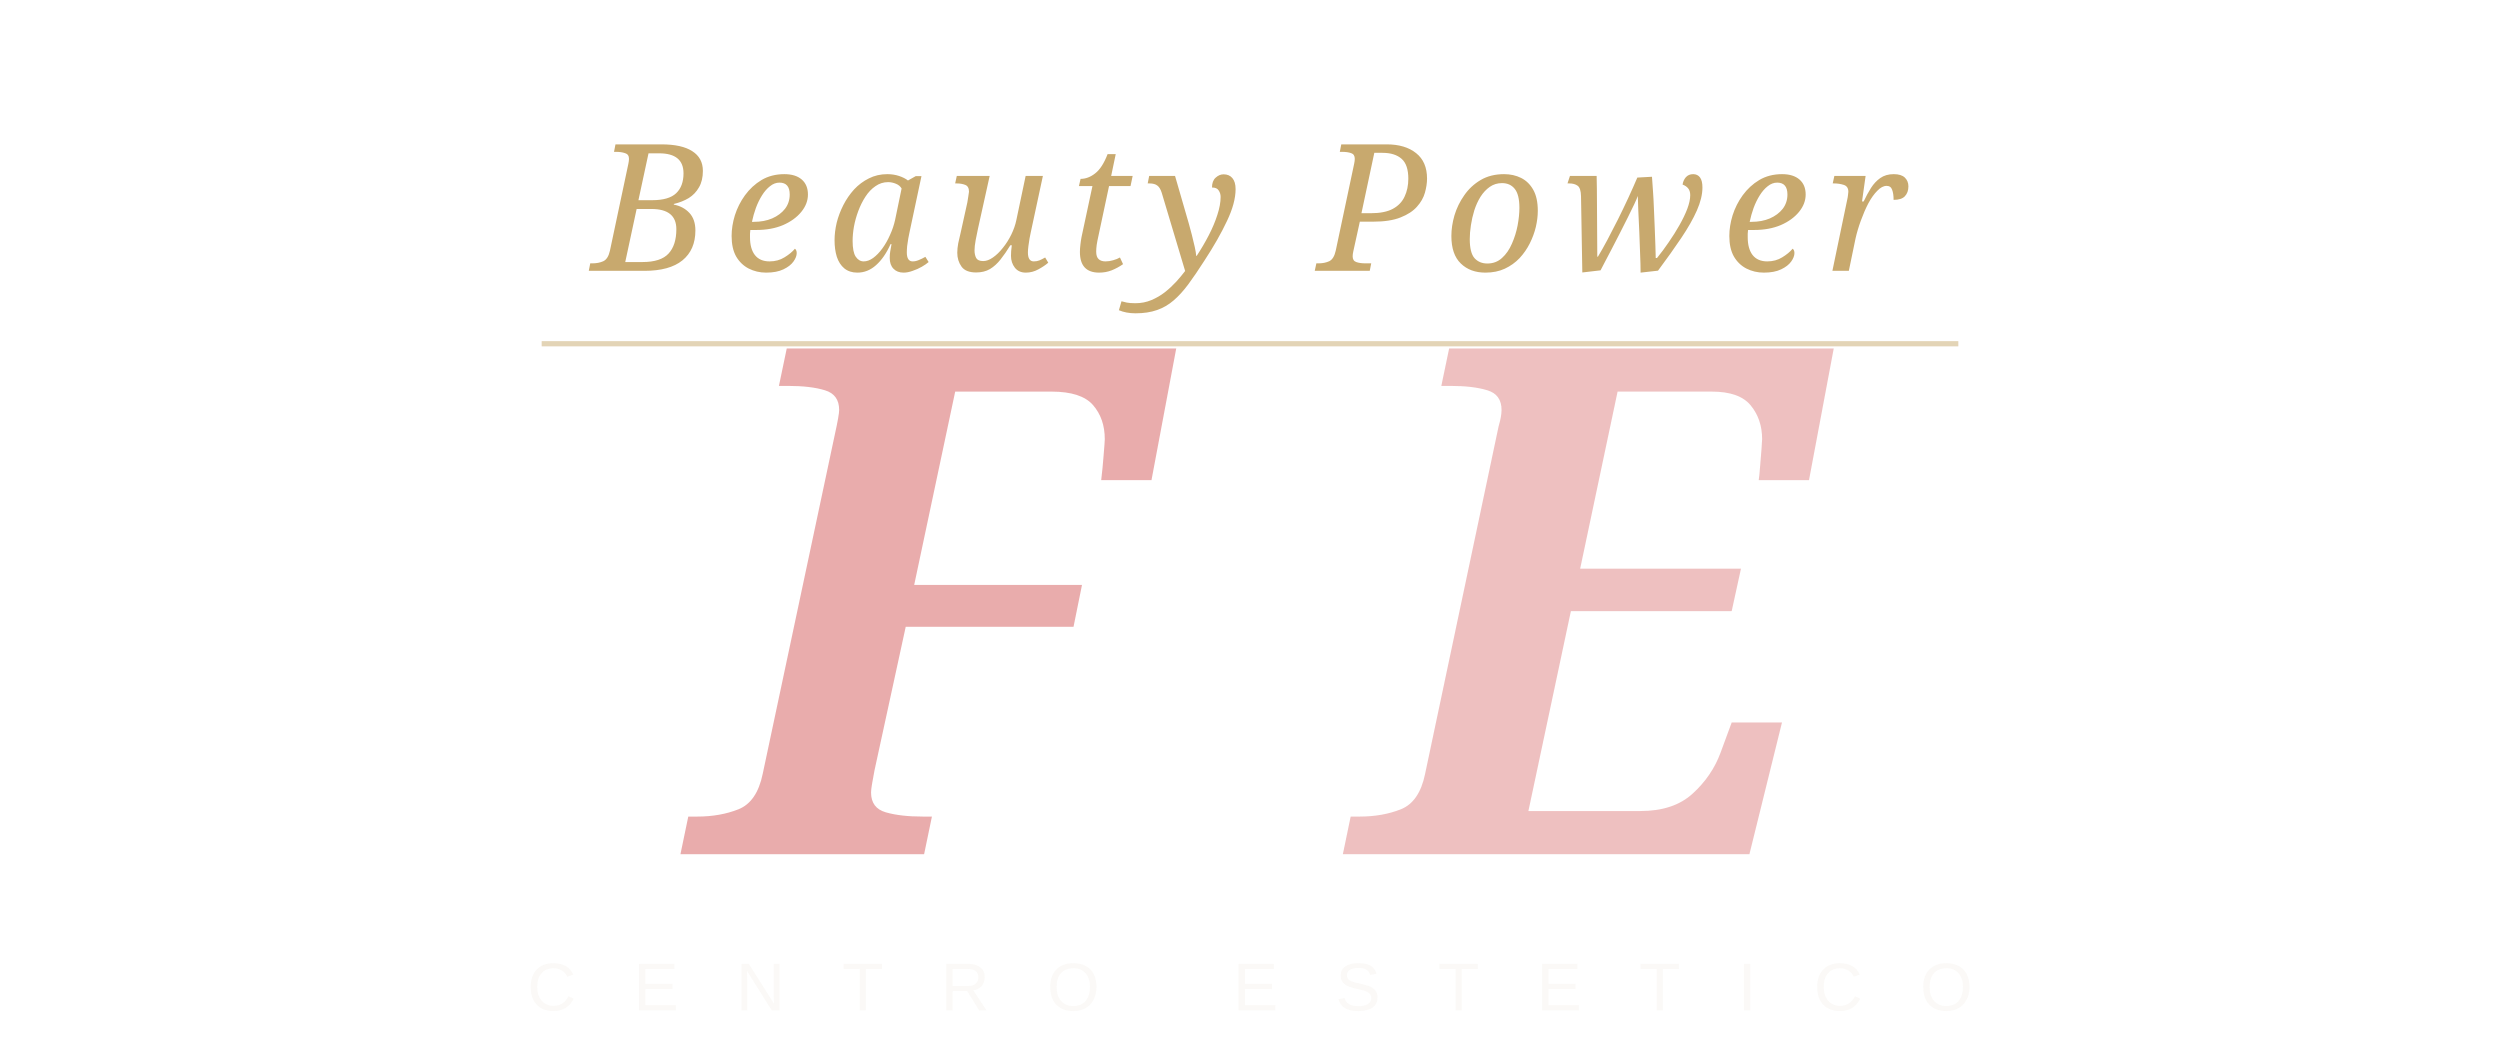
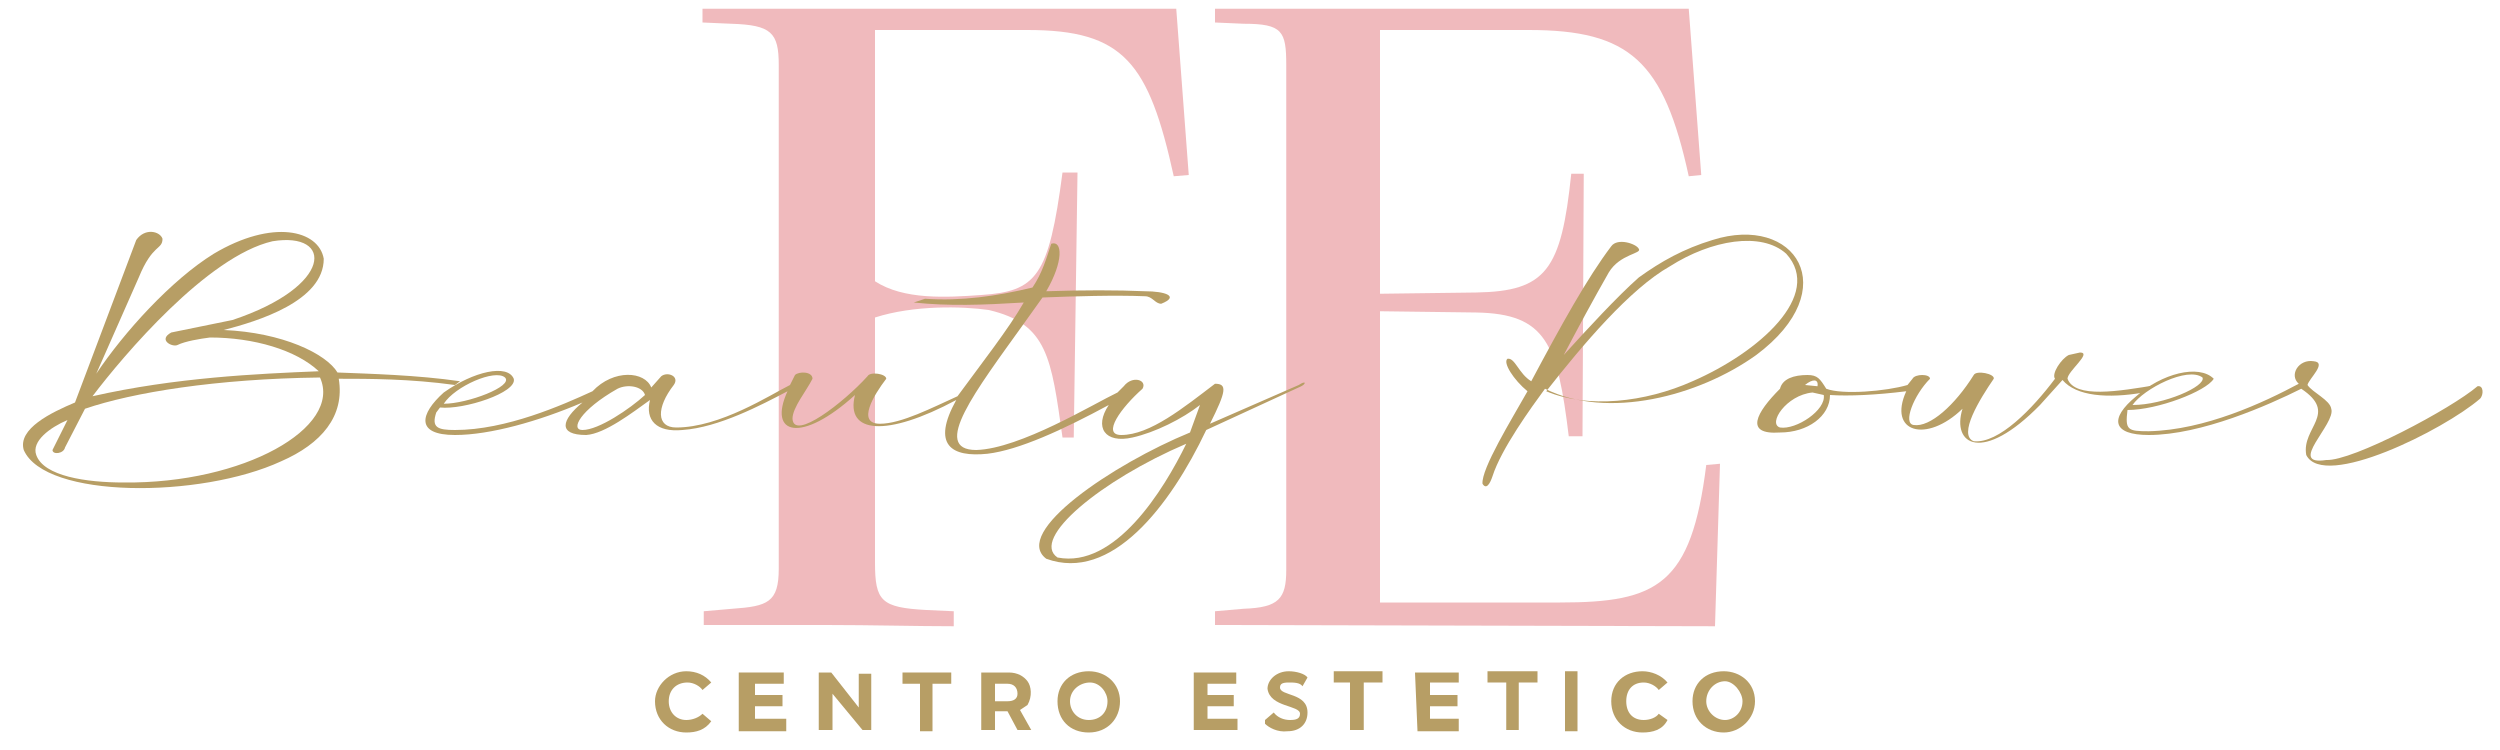
- <svg xmlns="http://www.w3.org/2000/svg" viewBox="0 0 240 100" fill="none">
-   <text x="120" y="26" font-family="Georgia, serif" font-style="italic" font-size="17" fill="#C8A96E" text-anchor="middle" letter-spacing="1.5">Beauty Power</text>
-   <line x1="52" y1="33" x2="188" y2="33" stroke="#C8A96E" stroke-width="0.5" opacity="0.5" />
-   <text x="88" y="82" font-family="Georgia, serif" font-style="italic" font-weight="bold" font-size="68" fill="#E8A8A8" opacity="0.95" text-anchor="middle">F</text>
-   <text x="152" y="82" font-family="Georgia, serif" font-style="italic" font-weight="bold" font-size="68" fill="#E8A8A8" opacity="0.72" text-anchor="middle">E</text>
-   <text x="120" y="97" font-family="Arial, sans-serif" font-size="6.5" fill="#F7F4F0" opacity="0.55" text-anchor="middle" letter-spacing="5.5">CENTRO ESTETICO</text>
+ <svg xmlns="http://www.w3.org/2000/svg" viewBox="0 0 200 60">
+   <style type="text/css">.cls-0 {fill:#F0BABD;}
+ .cls-1 {fill:#B79E65;}</style>
+   <path class="cls-0" d="m94.1 0.7 1 13.3-1.2 0.1c-2-9.1-4-11.7-11.7-11.7h-12.2v20.1c2.3 1.5 5.7 1.3 8.5 1.1 4.4-0.3 5.4-1.4 6.5-9.8h1.2l-0.3 21.2h-0.9c-0.9-6.4-1.2-9.1-5.9-10.2-2.1-0.3-6-0.4-9.1 0.6v19.6c0 3.1 0.5 3.6 4.1 3.8l2.2 0.1v1.2c-2.9 0-6.6-0.1-10.2-0.1h-9.8v-1.1l2.3-0.2c2.8-0.2 3.7-0.5 3.7-3.2v-40.3c0-2.6-0.6-3.2-3.8-3.3l-2.3-0.1v-1.1h37.9z" />
+   <path class="cls-0" d="m135.1 0.7 1 13.3-1 0.1c-2-9.2-4.7-11.7-12.8-11.7h-11.9v21.1l7.7-0.1c5.6-0.1 6.8-1.8 7.6-9.5h1l-0.1 21h-1.1c-0.9-7.4-1.8-9.8-7.4-9.9l-7.7-0.1v23.3h14.4c7.8 0 10.5-1.4 11.7-11l1.1-0.1-0.4 13-40-0.1v-1.1l2.3-0.2c2.8-0.1 3.4-0.8 3.4-3.1v-40.4c0-2.7-0.3-3.3-3.4-3.3l-2.3-0.1v-1.1h37.9z" />
+   <path class="cls-1" d="m27 29.8c-0.9-1.5-4.4-3.2-9.1-3.4 2.7-0.7 8-2.3 8-5.7-0.4-2.3-4.1-3.2-8.8-0.4-3.4 2.1-7.2 6.3-9.4 9.6l3.4-7.7c1.1-2.7 1.9-2.2 1.9-3.1-0.2-0.6-1.4-0.9-2.1 0.1l-4.9 13c-1.9 0.8-4.6 2.1-4.1 3.8 1.7 3.9 14.1 3.9 20.6 0.9 3.2-1.4 5.1-3.6 4.6-6.6 2.4 0 5.7 0 9.3 0.5l0.4-0.3c-3.4-0.5-7.3-0.6-9.8-0.7zm-5.2-10.5c4.9-0.8 4.9 3.6-3.2 6.3l-4.9 1c-1.1 0.6 0.1 1.2 0.5 1 0.6-0.3 1.8-0.5 2.6-0.6 3.5 0 6.9 1 8.7 2.7-4.9 0.2-11.5 0.5-18.1 2 2.5-3.3 9.2-11.2 14.4-12.4zm-18.9 17.1c-0.4-1.1 1.1-2.2 2.5-2.8l-1.2 2.4c0 0.4 0.9 0.3 1-0.2l1.6-3.1c3.8-1.3 10.5-2.4 18.8-2.5 1.8 4-6.1 8.5-15.7 8.4-3 0-6.4-0.5-7-2.2z" />
+   <path class="cls-1" d="m103.9 30.8-7.1 3.1c1.3-2.6 1.4-3.2 0.4-3.2-2.5 1.9-5.2 4.1-7.5 4.1-1.6 0 0-2.2 1.7-3.7 0.4-0.7-0.8-1.1-1.5-0.2l-0.5 0.5c-1.9 0.9-7.8 4.5-11.3 4.6-3.7 0 0-4.8 3.8-10.1l1.5-2.1c2.5-0.1 5.8-0.2 8.2-0.1 0.6 0 0.8 0.6 1.3 0.6 1.5-0.6 0.3-1-1.3-1-2.2-0.1-5-0.1-7.9 0 1.4-2.4 1.3-4.1 0.4-3.8-0.4 1.2-0.7 2.3-1.5 3.5-2.9 0.7-5.7 1.1-8.6 0.9l-0.9 0.3c2.8 0.3 5.5 0.2 8.8 0-1.2 2.1-3.4 4.9-5.3 7.5-2 0.9-4.5 2.2-6.2 2.2-1.9 0-0.5-2.3 0.5-3.6 0-0.4-1.3-0.6-1.5-0.2-1.9 2.1-5.9 5.2-6 3.4 0-0.9 1.1-2.2 1.6-3.2 0-0.6-1.1-0.6-1.4-0.3l-0.4 0.8c-1.6 0.8-5.6 3.4-9.1 3.4-1.6 0-1.6-1.6-0.2-3.4 0.5-0.7-0.5-1.1-1-0.7l-0.8 0.9c-0.5-1.3-3-1.5-4.7 0.3-2.4 1.1-6.9 3.1-11 3.1-1.4 0-1.9-0.2-1.5-1.4l0.3-0.4c1.9 0.2 6.2-1.2 5.9-2.3-0.5-1.2-3.2-0.6-5.6 1.1-1.9 1.7-2.3 3.4 0.9 3.4 2.8 0 6.7-1.1 10.2-2.6-1.7 1.4-2 2.6 0.3 2.6 1.5-0.1 3.7-1.8 5.1-2.8-0.4 1.6 0.5 2.6 2.6 2.4 2.9-0.2 6.3-2 8.4-3.1-1.6 3.5 1.1 4.2 5.4 0.3-0.8 3.1 2.5 3.4 8.1 0.4-2 3.6-0.4 4.6 2.5 4.3 2.5-0.3 6-1.9 9.7-3.9-1.2 1.8-0.3 3.1 1.9 2.6 1.8-0.4 4-1.5 5.4-2.6l-0.8 2.2c-6.1 2.5-14.3 8-11.5 10.1 5.2 1.9 9.9-4.2 12.8-10.3l7.6-3.5c0.4-0.2 0.4-0.5-0.2-0.1zm-63.5-0.6c0.7 0.7-3 2.1-4.9 2.1 0.9-1.4 4.1-2.8 4.9-2.1zm6.2 4.2c-1 0-0.2-1.6 2.8-3.3 0.8-0.4 2-0.2 2.2 0.5-1.2 1.1-3.7 2.8-5 2.8zm38 10.2c-2.2-1.5 3.5-6.2 10.3-9.1-1.8 3.7-5.7 10-10.3 9.1z" />
+   <path class="cls-1" d="m131.1 22.2c-1.7 1.5-4.1 4.1-6 6.2 1.1-2.1 2.4-4.5 3.6-6.6 0.9-1.5 2.7-1.5 2.4-1.9-0.2-0.4-1.7-0.9-2.2-0.2-1.9 2.5-4 6.3-6.4 10.8-1-0.6-1.3-1.9-1.9-1.8-0.4 0.3 0.5 1.7 1.6 2.6-1.3 2.3-3.7 6.2-3.6 7.4 0.3 0.5 0.6 0 0.8-0.6 0.7-2.2 3.1-5.5 4.2-7 5 2.5 12.3 0.6 16.9-2.7 7.1-5.3 3.1-11.3-3.5-9.2-2.3 0.7-4.1 1.7-5.9 3zm11.8-1.9c3 3.3-2.2 7.9-7.5 10.2-3.8 1.7-8.4 2.2-11.7 0.8 2.9-3.7 6.7-8.2 9.9-10 3.3-2.1 7.3-2.8 9.3-1z" />
+   <path class="cls-1" d="m165.5 28.4c-0.6 0.3-1.4 1.5-1.1 1.9-1.8 2.4-4.5 5.2-6.5 5-1.3-0.5 0.5-3.4 1.6-5 0.1-0.4-1.4-0.7-1.6-0.3-1.5 2.4-3.5 4.2-4.8 4-0.9-0.1 0-2.4 1.3-3.7 0-0.4-1.2-0.4-1.4 0l-0.4 0.5c-1.7 0.5-5.2 0.8-6.5 0.3-0.5-0.8-0.7-1.1-1.5-1.1-1.1 0-2 0.3-2.2 1.1-1.9 1.9-2.9 3.7 0 3.5 2.2 0 4-1.3 4-3 1.5 0.1 3.7 0 6.1-0.3-1.5 3.3 1.6 4.2 4.5 1.4-0.9 2.9 1.6 4.4 6.2-0.3l1.8-2c1.1 1.3 3.6 1.5 6.5 1l1-0.6c-3 0.5-6.5 1.1-7.1-0.5 0-0.6 2-2.1 1-2.1l-0.9 0.2zm-23.1 5.8c-1-0.3 0.5-2.6 2.6-2.8l0.9 0.2c0.2 1.2-2.2 2.8-3.5 2.6zm3-3.3-1-0.1c0.6-0.5 1.1-0.5 1 0.1z" />
+   <path class="cls-1" d="m198.2 30.9c-2.1 1.8-10 6-12.1 5.9-3.2 0.5 0.8-2.9 0.4-4.1-0.1-0.7-1.5-1.3-1.9-1.9 0.1-0.5 1.6-1.8 0.5-1.9-1.2-0.2-2 1.1-1.2 1.8-2.8 1.5-7.5 3.7-12 3.8-1.7 0-1.9-0.1-1.7-1.7 2.4 0 6.3-1.5 6.9-2.5-1.2-1.2-4.2-0.4-6.2 1.4-2.2 1.8-1.9 3.1 1 3.1 4.2 0 9.6-2.4 12.2-3.7 3 2 0 3.1 0.4 5.3 1.4 2.8 11-2 13.9-4.5 0.3-0.3 0.3-1.1-0.2-1zm-22-0.7c0.3 0.7-3.1 2.2-5.6 2.2 0.9-1.3 4.4-3.1 5.6-2.2z" />
+   <path class="cls-1" d="m54.9 58.6c-1.4 0-2.5-1-2.5-2.5 0-1.2 1.1-2.4 2.5-2.4 0.8 0 1.5 0.3 2 0.9l-0.7 0.6c-0.2-0.3-0.7-0.6-1.2-0.6-0.9 0-1.5 0.6-1.5 1.5s0.6 1.5 1.4 1.5c0.5 0 1-0.2 1.3-0.5l0.7 0.6c-0.5 0.7-1.2 0.9-2 0.9z" />
+   <path class="cls-1" d="m59.1 53.8h3.6v0.9h-2.3v0.9h2.2v0.9h-2.2v1h2.5v1h-3.8v-4.7z" />
+   <path class="cls-1" d="m65.5 53.8h1l2.2 2.8v-2.7h1v4.5h-0.7l-2.4-2.9v2.9h-1.1v-4.6z" />
+   <path class="cls-1" d="m73.6 54.7h-1.4v-0.9h3.9v0.9h-1.5v3.8h-1v-3.8z" />
+   <path class="cls-1" d="m78.5 53.8h2.2c0.7 0 1.2 0.3 1.5 0.7s0.4 1.2 0 1.9l-0.6 0.4 0.9 1.6h-1.1l-0.8-1.5h-1v1.5h-1.1v-4.6zm2.1 2.3c0.5 0 0.8-0.2 0.8-0.6 0-0.5-0.3-0.8-0.8-0.8h-1v1.4h1z" />
+   <path class="cls-1" d="m84.6 56.1c0-1.4 1-2.4 2.5-2.4 1.4 0 2.5 1 2.5 2.4s-1 2.5-2.5 2.5-2.5-1-2.5-2.5zm4 0c0-0.7-0.6-1.5-1.4-1.5s-1.6 0.6-1.6 1.5c0 0.8 0.6 1.5 1.5 1.5s1.5-0.6 1.5-1.5z" />
+   <path class="cls-1" d="m95.5 53.8h3.4v0.9h-2.3v0.9h2.1v0.9h-2.1v1h2.4v0.9h-3.5v-4.6z" />
+   <path class="cls-1" d="m101.2 57.6 0.7-0.6c0.3 0.4 0.8 0.6 1.3 0.6s0.8-0.1 0.8-0.5c0-0.7-2.4-0.5-2.6-2 0-0.7 0.7-1.4 1.7-1.4 0.6 0 1.3 0.2 1.5 0.5l-0.4 0.7c-0.2-0.3-0.7-0.3-1.1-0.3-0.5 0-0.7 0.1-0.7 0.4 0 0.7 2.2 0.4 2.2 2 0 0.9-0.6 1.5-1.6 1.5-0.8 0.1-1.5-0.3-1.8-0.6z" />
+   <path class="cls-1" d="m108 54.6h-1.3v-0.9h3.9v0.9h-1.5v3.8h-1.1v-3.8z" />
+   <path class="cls-1" d="m113.2 53.8h3.5v0.8h-2.3v1h2.2v0.9h-2.2v1h2.3v1h-3.3l-0.2-4.7z" />
+   <path class="cls-1" d="m120.5 54.6h-1.5v-0.9h4v0.9h-1.5v3.8h-1v-3.8z" />
+   <path class="cls-1" d="m125.2 53.7h1v4.8h-1v-4.8z" />
+   <path class="cls-1" d="m131.4 58.6c-1.4 0-2.5-1-2.5-2.5s1.1-2.4 2.5-2.4c0.7 0 1.5 0.3 2 0.9l-0.7 0.6c-0.2-0.3-0.7-0.6-1.2-0.6-0.9 0-1.4 0.6-1.4 1.5s0.5 1.5 1.4 1.5c0.5 0 1-0.2 1.2-0.5l0.7 0.5c-0.4 0.8-1.2 1-2 1z" />
+   <path class="cls-1" d="m135.4 56.1c0-1.4 1-2.4 2.5-2.4 1.3 0 2.5 0.9 2.5 2.4 0 1.4-1.2 2.5-2.5 2.5-1.4 0-2.5-1-2.5-2.5zm4 0c0-0.7-0.7-1.6-1.4-1.6-0.8 0-1.5 0.7-1.5 1.6 0 0.8 0.7 1.5 1.5 1.5 0.7 0 1.4-0.6 1.4-1.5z" />
</svg>
